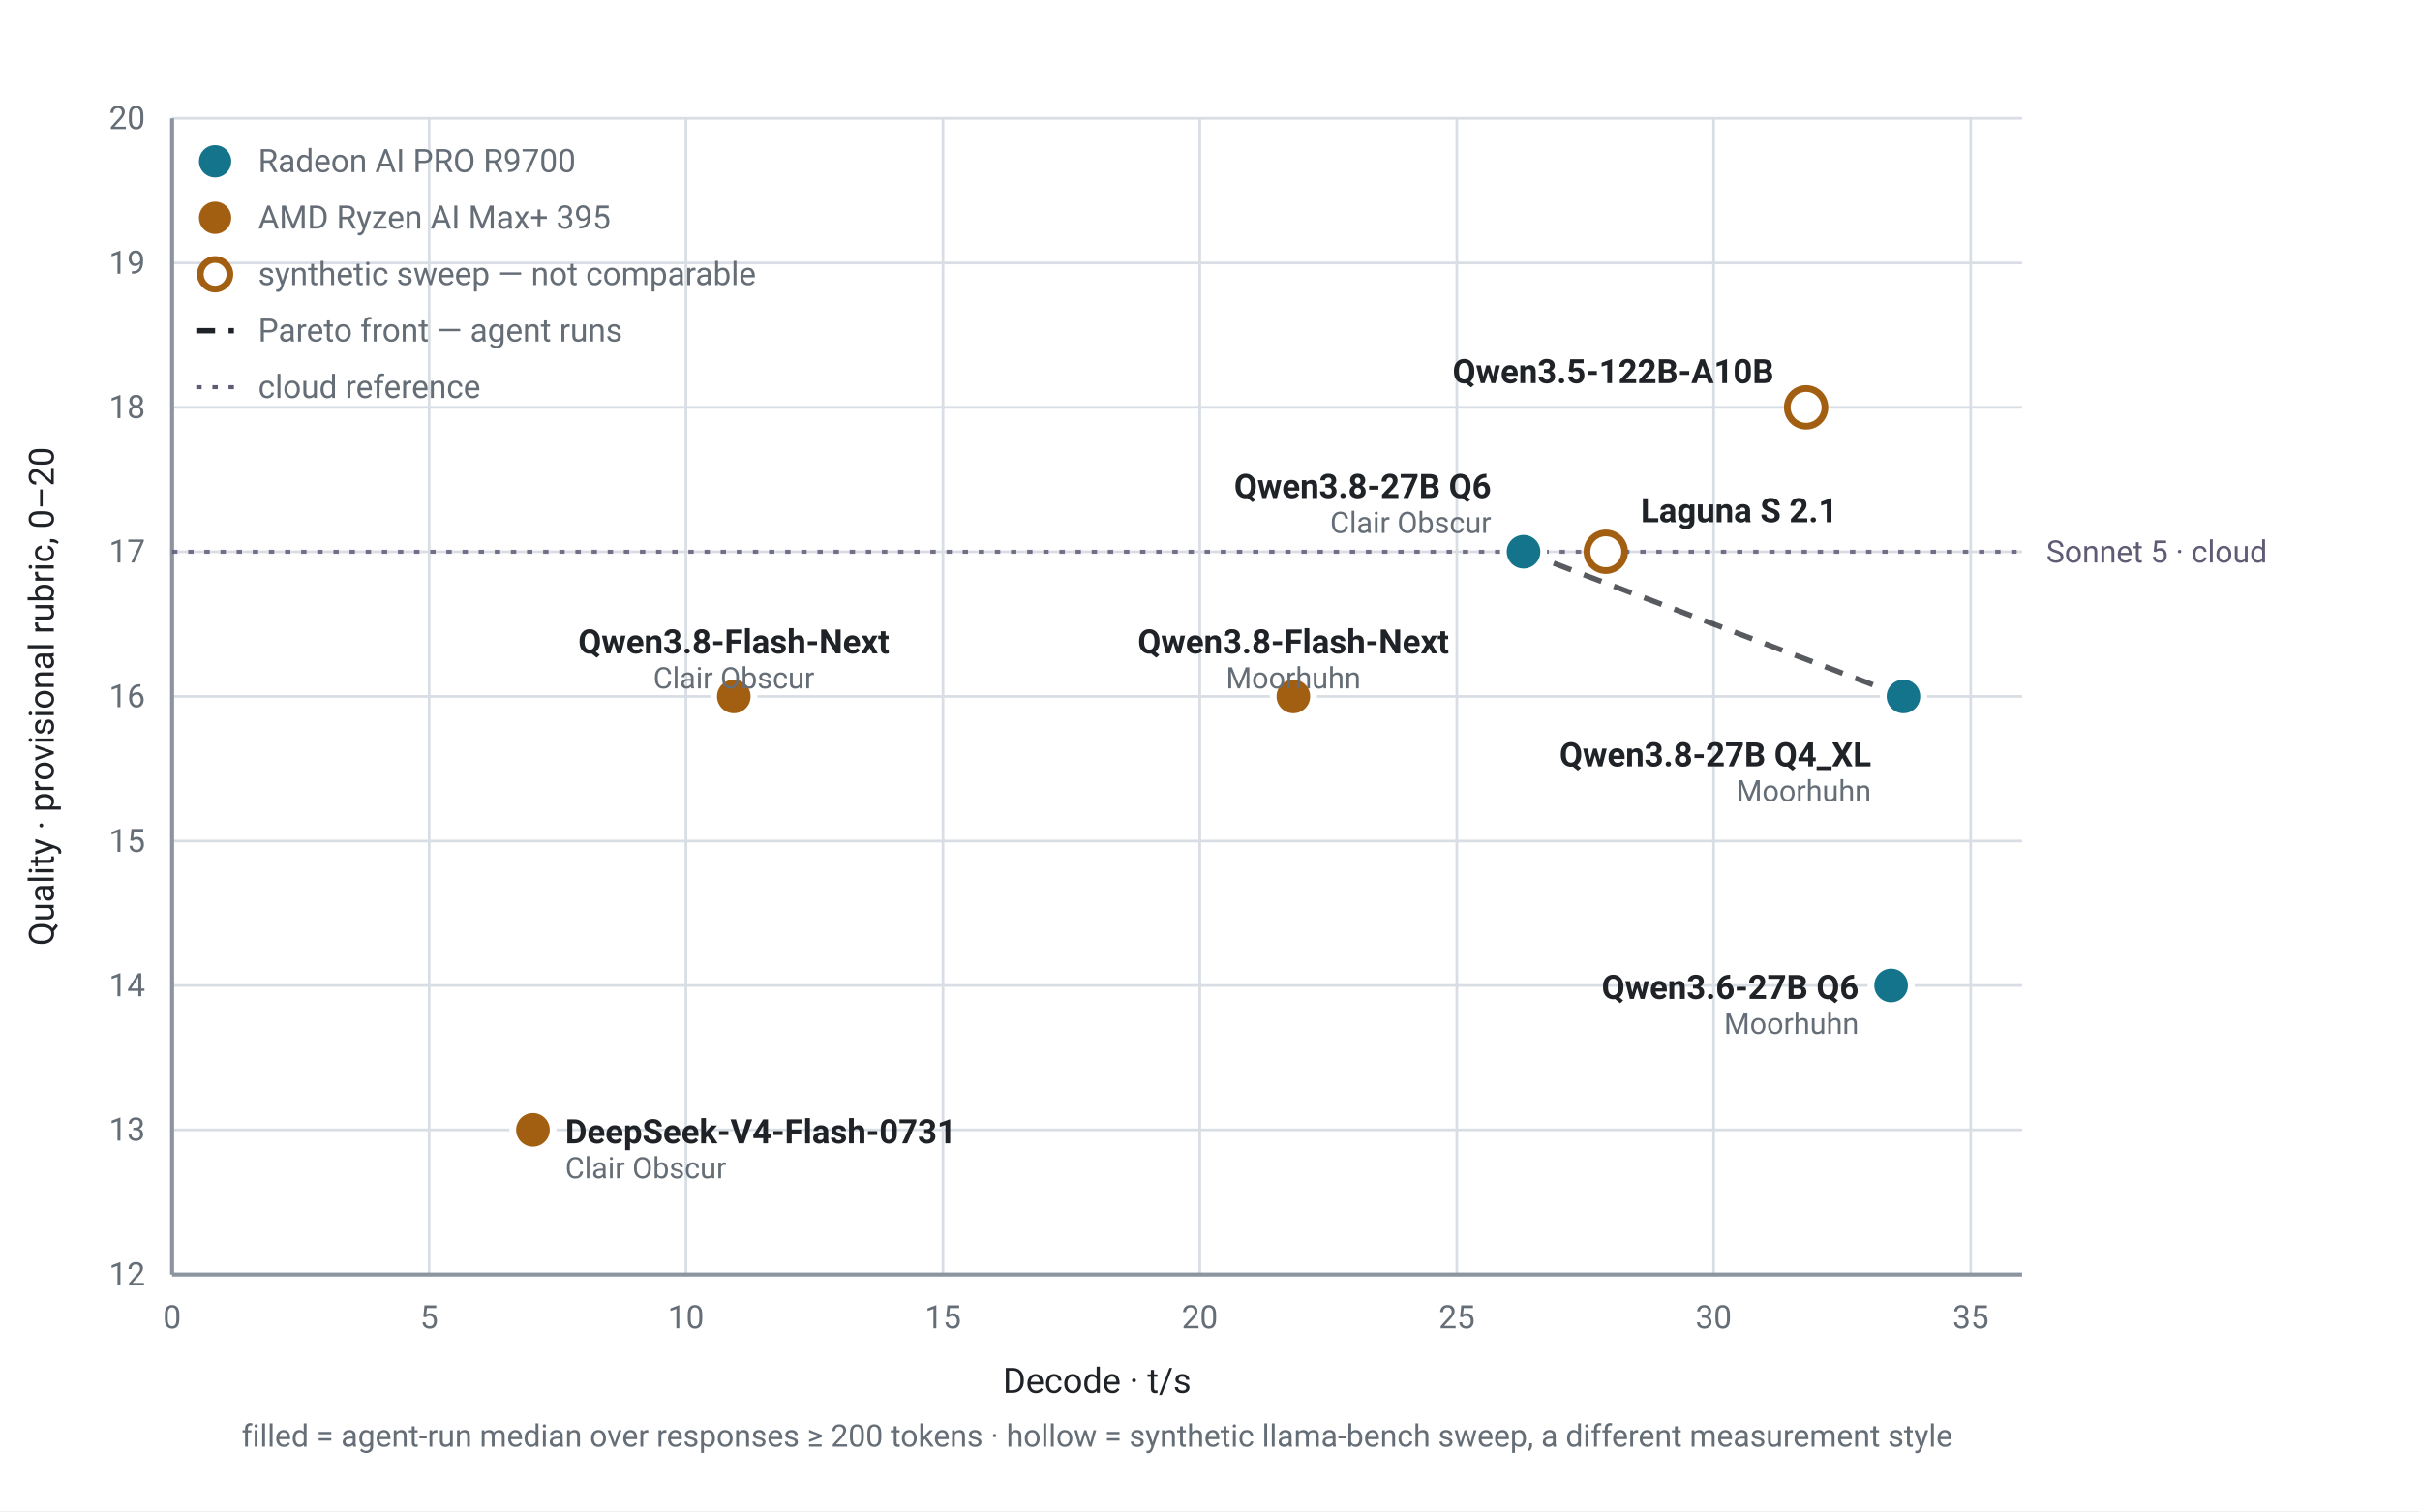
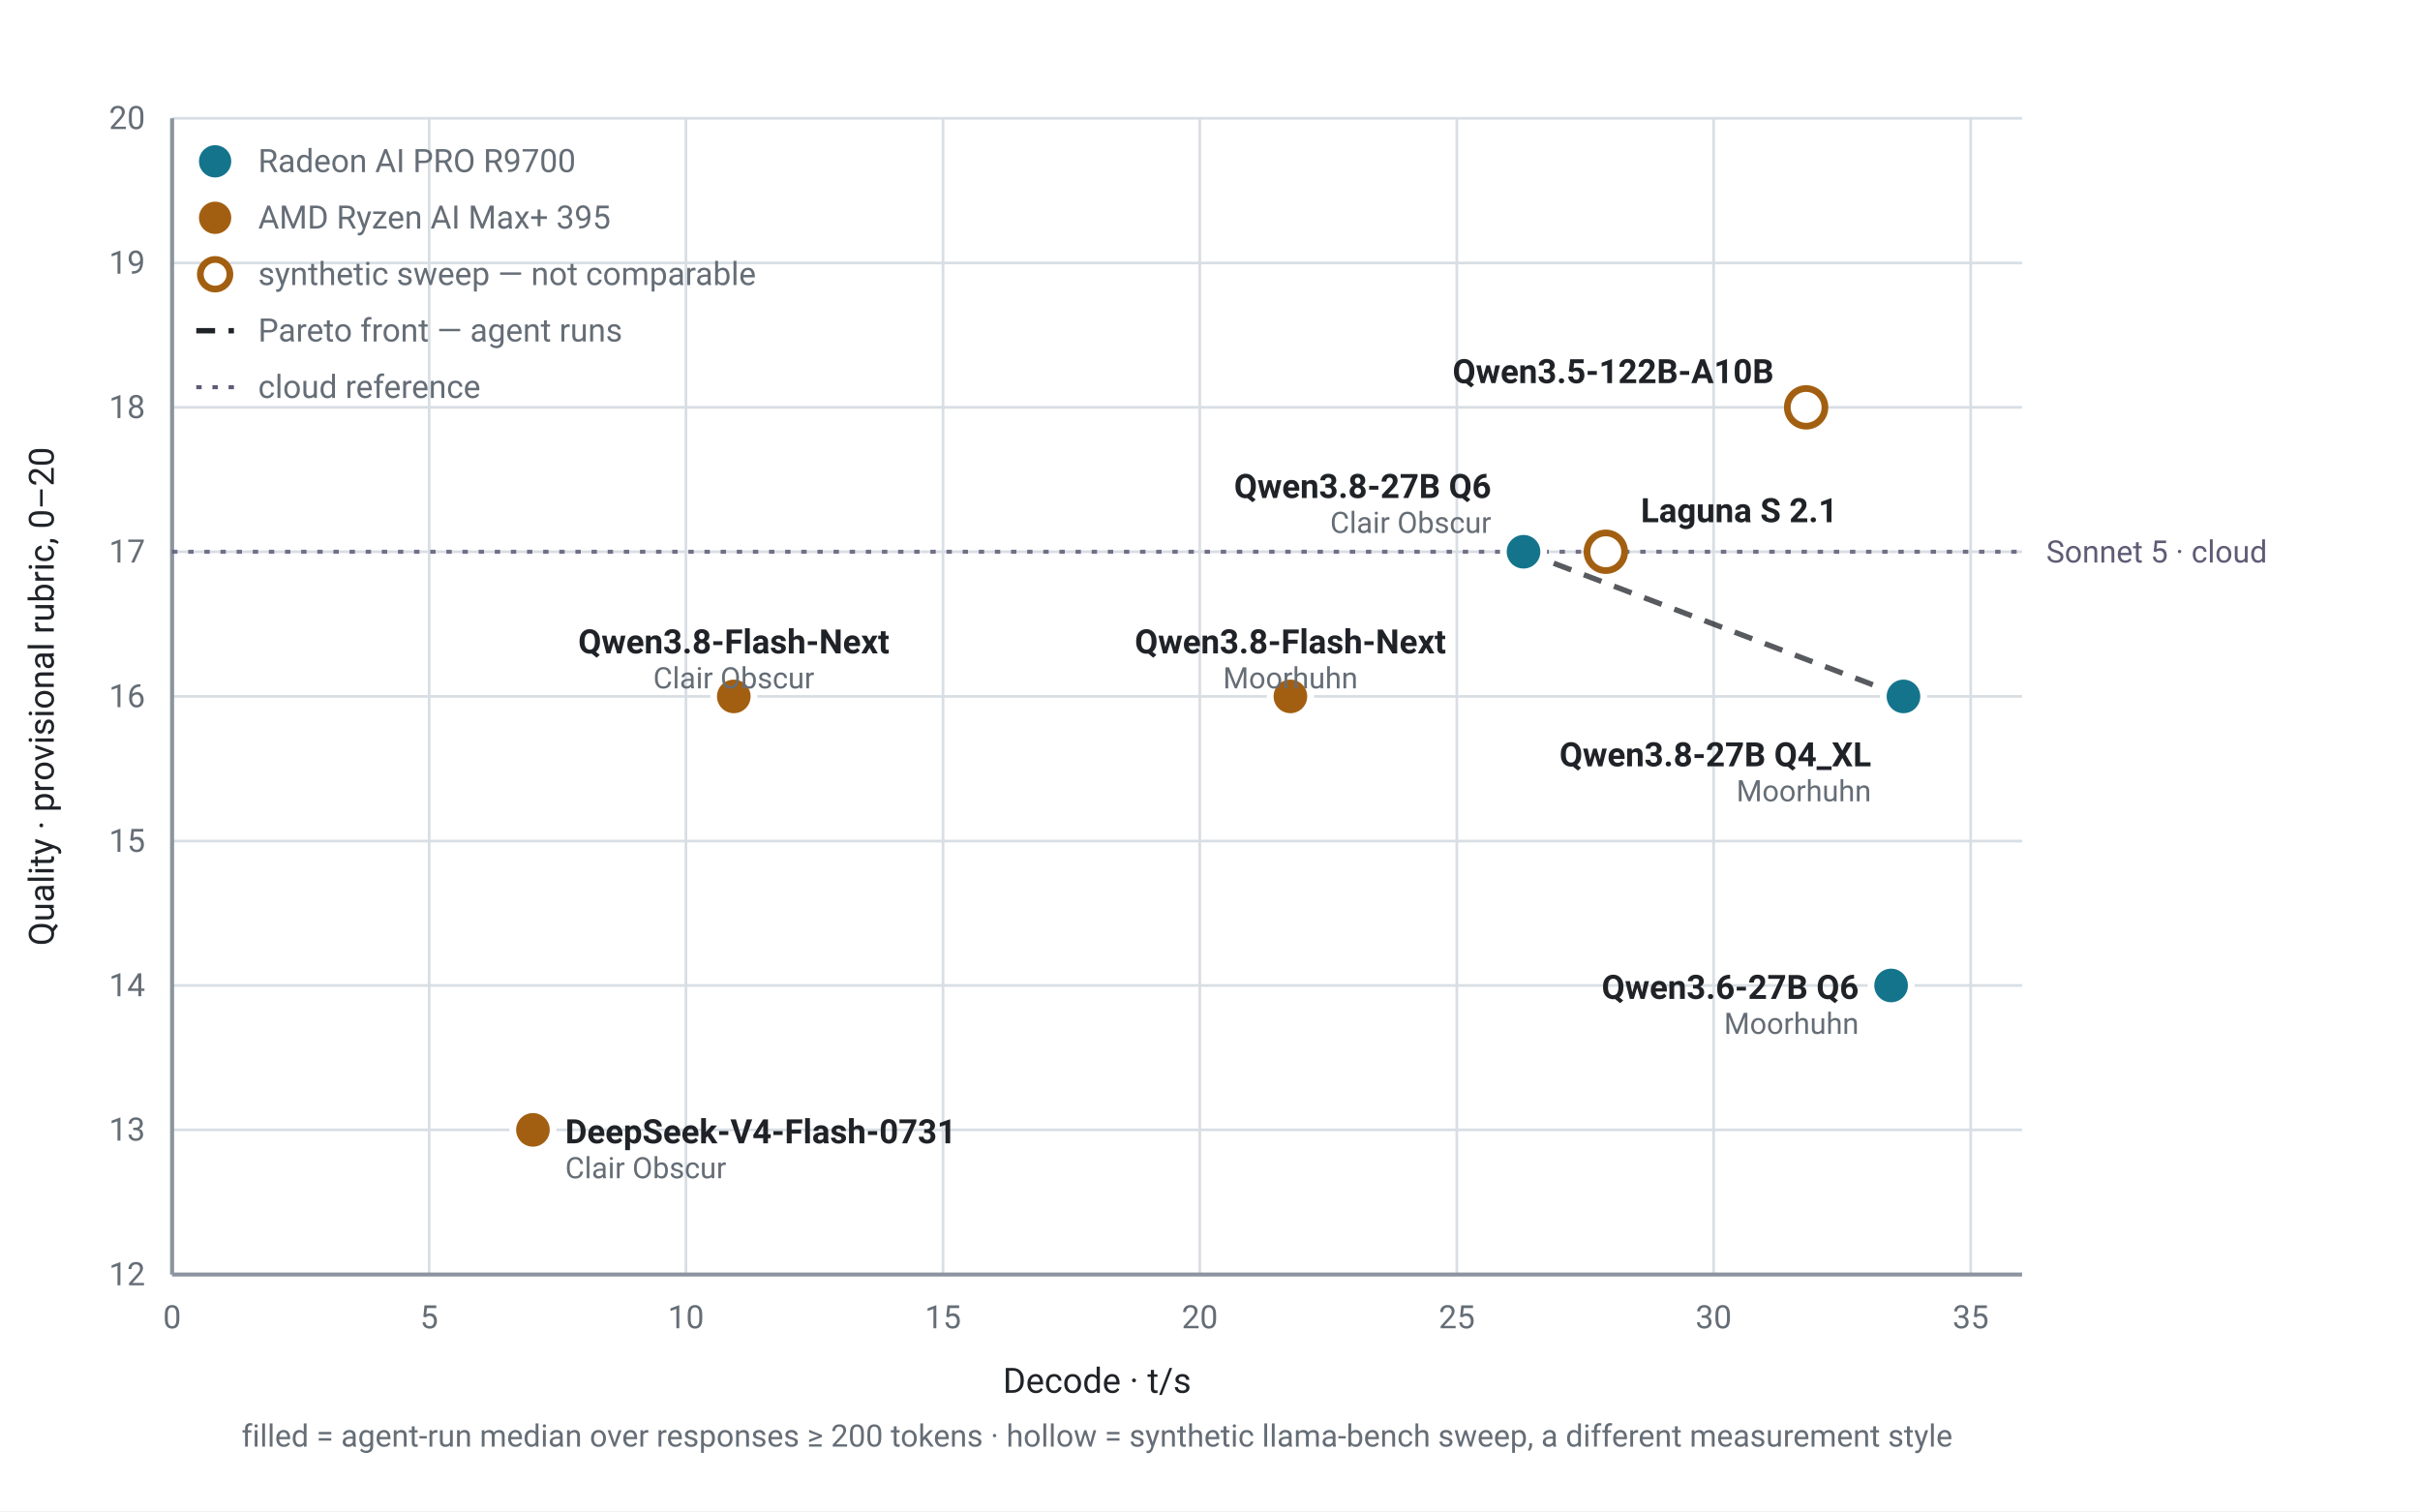
<svg xmlns="http://www.w3.org/2000/svg" viewBox="0 0 900 562" width="900" height="562" font-family="system-ui, -apple-system, 'Segoe UI', Roboto, Helvetica, Arial, sans-serif" role="img" aria-label="Decode speed against provisional quality for every measured run, coloured by machine">
  <rect width="900" height="562" fill="#ffffff" />
  <line x1="64.0" y1="474.0" x2="752.0" y2="474.0" stroke="#d8dee4" stroke-width="1" />
  <text x="54.0" y="478.0" fill="#656d76" font-size="12" text-anchor="end">12</text>
  <line x1="64.0" y1="420.2" x2="752.0" y2="420.2" stroke="#d8dee4" stroke-width="1" />
  <text x="54.0" y="424.2" fill="#656d76" font-size="12" text-anchor="end">13</text>
  <line x1="64.0" y1="366.5" x2="752.0" y2="366.5" stroke="#d8dee4" stroke-width="1" />
  <text x="54.0" y="370.5" fill="#656d76" font-size="12" text-anchor="end">14</text>
  <line x1="64.0" y1="312.8" x2="752.0" y2="312.8" stroke="#d8dee4" stroke-width="1" />
  <text x="54.0" y="316.8" fill="#656d76" font-size="12" text-anchor="end">15</text>
  <line x1="64.0" y1="259.0" x2="752.0" y2="259.0" stroke="#d8dee4" stroke-width="1" />
  <text x="54.0" y="263.0" fill="#656d76" font-size="12" text-anchor="end">16</text>
  <line x1="64.0" y1="205.2" x2="752.0" y2="205.2" stroke="#d8dee4" stroke-width="1" />
  <text x="54.0" y="209.2" fill="#656d76" font-size="12" text-anchor="end">17</text>
  <line x1="64.0" y1="151.5" x2="752.0" y2="151.5" stroke="#d8dee4" stroke-width="1" />
  <text x="54.0" y="155.5" fill="#656d76" font-size="12" text-anchor="end">18</text>
  <line x1="64.0" y1="97.8" x2="752.0" y2="97.8" stroke="#d8dee4" stroke-width="1" />
  <text x="54.0" y="101.8" fill="#656d76" font-size="12" text-anchor="end">19</text>
  <line x1="64.0" y1="44.0" x2="752.0" y2="44.0" stroke="#d8dee4" stroke-width="1" />
  <text x="54.0" y="48.0" fill="#656d76" font-size="12" text-anchor="end">20</text>
  <line x1="64.0" y1="44.0" x2="64.0" y2="474.0" stroke="#d8dee4" stroke-width="1" />
  <text x="64.0" y="494.0" fill="#656d76" font-size="12" text-anchor="middle">0</text>
  <line x1="159.6" y1="44.0" x2="159.6" y2="474.0" stroke="#d8dee4" stroke-width="1" />
  <text x="159.6" y="494.0" fill="#656d76" font-size="12" text-anchor="middle">5</text>
  <line x1="255.1" y1="44.0" x2="255.1" y2="474.0" stroke="#d8dee4" stroke-width="1" />
  <text x="255.1" y="494.0" fill="#656d76" font-size="12" text-anchor="middle">10</text>
  <line x1="350.7" y1="44.0" x2="350.7" y2="474.0" stroke="#d8dee4" stroke-width="1" />
  <text x="350.7" y="494.0" fill="#656d76" font-size="12" text-anchor="middle">15</text>
  <line x1="446.2" y1="44.0" x2="446.2" y2="474.0" stroke="#d8dee4" stroke-width="1" />
  <text x="446.2" y="494.0" fill="#656d76" font-size="12" text-anchor="middle">20</text>
  <line x1="541.8" y1="44.0" x2="541.8" y2="474.0" stroke="#d8dee4" stroke-width="1" />
  <text x="541.8" y="494.0" fill="#656d76" font-size="12" text-anchor="middle">25</text>
  <line x1="637.3" y1="44.0" x2="637.3" y2="474.0" stroke="#d8dee4" stroke-width="1" />
  <text x="637.3" y="494.0" fill="#656d76" font-size="12" text-anchor="middle">30</text>
  <line x1="732.9" y1="44.0" x2="732.9" y2="474.0" stroke="#d8dee4" stroke-width="1" />
  <text x="732.9" y="494.0" fill="#656d76" font-size="12" text-anchor="middle">35</text>
  <line x1="64.0" y1="474.0" x2="752.0" y2="474.0" stroke="#8c959f" stroke-width="1.5" />
  <line x1="64.0" y1="44.0" x2="64.0" y2="474.0" stroke="#8c959f" stroke-width="1.5" />
  <text x="408.0" y="518.0" fill="#1f2328" font-size="13" text-anchor="middle">Decode · t/s</text>
  <text x="408.0" y="538.0" fill="#656d76" font-size="11.5" text-anchor="middle">filled = agent-run median over responses ≥ 200 tokens   ·   hollow = synthetic llama-bench sweep, a different measurement style</text>
  <text transform="translate(20,259.0) rotate(-90)" fill="#1f2328" font-size="13" text-anchor="middle">Quality · provisional rubric, 0–20</text>
  <line x1="64.0" y1="205.2" x2="752.0" y2="205.2" stroke="#5f5b75" stroke-width="1.5" stroke-dasharray="2 4" opacity="0.85" />
  <text x="761.0" y="209.2" fill="#5f5b75" font-size="11.5">Sonnet 5 · cloud</text>
  <polyline points="566.6,205.2 707.9,259.0" fill="none" stroke="#1f2328" stroke-width="2" stroke-dasharray="7 5" opacity="0.75" />
  <circle cx="671.7" cy="151.5" r="7" fill="#ffffff" stroke="#a35f11" stroke-width="2.5" />
  <text x="659.7" y="142.5" fill="#1f2328" font-size="12.5" font-weight="600" text-anchor="end">Qwen3.5-122B-A10B</text>
  <circle cx="597.2" cy="205.2" r="7" fill="#ffffff" stroke="#a35f11" stroke-width="2.5" />
  <text x="610.2" y="194.2" fill="#1f2328" font-size="12.5" font-weight="600" text-anchor="start">Laguna S 2.1</text>
  <circle cx="707.9" cy="259.0" r="7.5" fill="#14748c" stroke="#ffffff" stroke-width="2.5" />
  <text x="695.9" y="285.0" fill="#1f2328" font-size="12.5" font-weight="600" text-anchor="end">Qwen3.8-27B Q4_XL</text>
  <text x="695.9" y="298.0" fill="#656d76" font-size="11" text-anchor="end">Moorhuhn</text>
  <circle cx="703.3" cy="366.5" r="7.5" fill="#14748c" stroke="#ffffff" stroke-width="2.5" />
  <text x="691.3" y="371.5" fill="#1f2328" font-size="12.5" font-weight="600" text-anchor="end">Qwen3.6-27B Q6</text>
  <text x="691.3" y="384.5" fill="#656d76" font-size="11" text-anchor="end">Moorhuhn</text>
-   <circle cx="481.0" cy="259.0" r="7.5" fill="#a35f11" stroke="#ffffff" stroke-width="2.5" />
-   <text x="481.0" y="243.0" fill="#1f2328" font-size="12.5" font-weight="600" text-anchor="middle">Qwen3.8-Flash-Next</text>
-   <text x="481.0" y="256.0" fill="#656d76" font-size="11" text-anchor="middle">Moorhuhn</text>
+   <circle cx="479.9" cy="259.0" r="7.5" fill="#a35f11" stroke="#ffffff" stroke-width="2.5" />
+   <text x="479.9" y="243.0" fill="#1f2328" font-size="12.5" font-weight="600" text-anchor="middle">Qwen3.8-Flash-Next</text>
+   <text x="479.9" y="256.0" fill="#656d76" font-size="11" text-anchor="middle">Moorhuhn</text>
  <circle cx="272.9" cy="259.0" r="7.5" fill="#a35f11" stroke="#ffffff" stroke-width="2.5" />
  <text x="272.9" y="243.0" fill="#1f2328" font-size="12.5" font-weight="600" text-anchor="middle">Qwen3.8-Flash-Next</text>
  <text x="272.9" y="256.0" fill="#656d76" font-size="11" text-anchor="middle">Clair Obscur</text>
  <circle cx="566.6" cy="205.2" r="7.5" fill="#14748c" stroke="#ffffff" stroke-width="2.5" />
  <text x="554.6" y="185.2" fill="#1f2328" font-size="12.5" font-weight="600" text-anchor="end">Qwen3.8-27B Q6</text>
  <text x="554.6" y="198.2" fill="#656d76" font-size="11" text-anchor="end">Clair Obscur</text>
  <circle cx="198.2" cy="420.2" r="7.5" fill="#a35f11" stroke="#ffffff" stroke-width="2.5" />
  <text x="210.2" y="425.2" fill="#1f2328" font-size="12.5" font-weight="600" text-anchor="start">DeepSeek-V4-Flash-0731</text>
  <text x="210.2" y="438.2" fill="#656d76" font-size="11" text-anchor="start">Clair Obscur</text>
  <circle cx="80.0" cy="60.0" r="6" fill="#14748c" />
  <text x="96.0" y="64.0" fill="#656d76" font-size="12">Radeon AI PRO R9700</text>
  <circle cx="80.0" cy="81.0" r="6" fill="#a35f11" />
  <text x="96.0" y="85.0" fill="#656d76" font-size="12">AMD Ryzen AI Max+ 395</text>
  <circle cx="80.0" cy="102.0" r="5.5" fill="#ffffff" stroke="#a35f11" stroke-width="2.5" />
  <text x="96.0" y="106.0" fill="#656d76" font-size="12">synthetic sweep — not comparable</text>
  <line x1="73.0" y1="123.0" x2="87.0" y2="123.0" stroke="#1f2328" stroke-width="2" stroke-dasharray="7 5" />
  <text x="96.0" y="127.0" fill="#656d76" font-size="12">Pareto front — agent runs</text>
  <line x1="73.0" y1="144.0" x2="87.0" y2="144.0" stroke="#5f5b75" stroke-width="1.5" stroke-dasharray="2 4" />
  <text x="96.0" y="148.0" fill="#656d76" font-size="12">cloud reference</text>
</svg>
